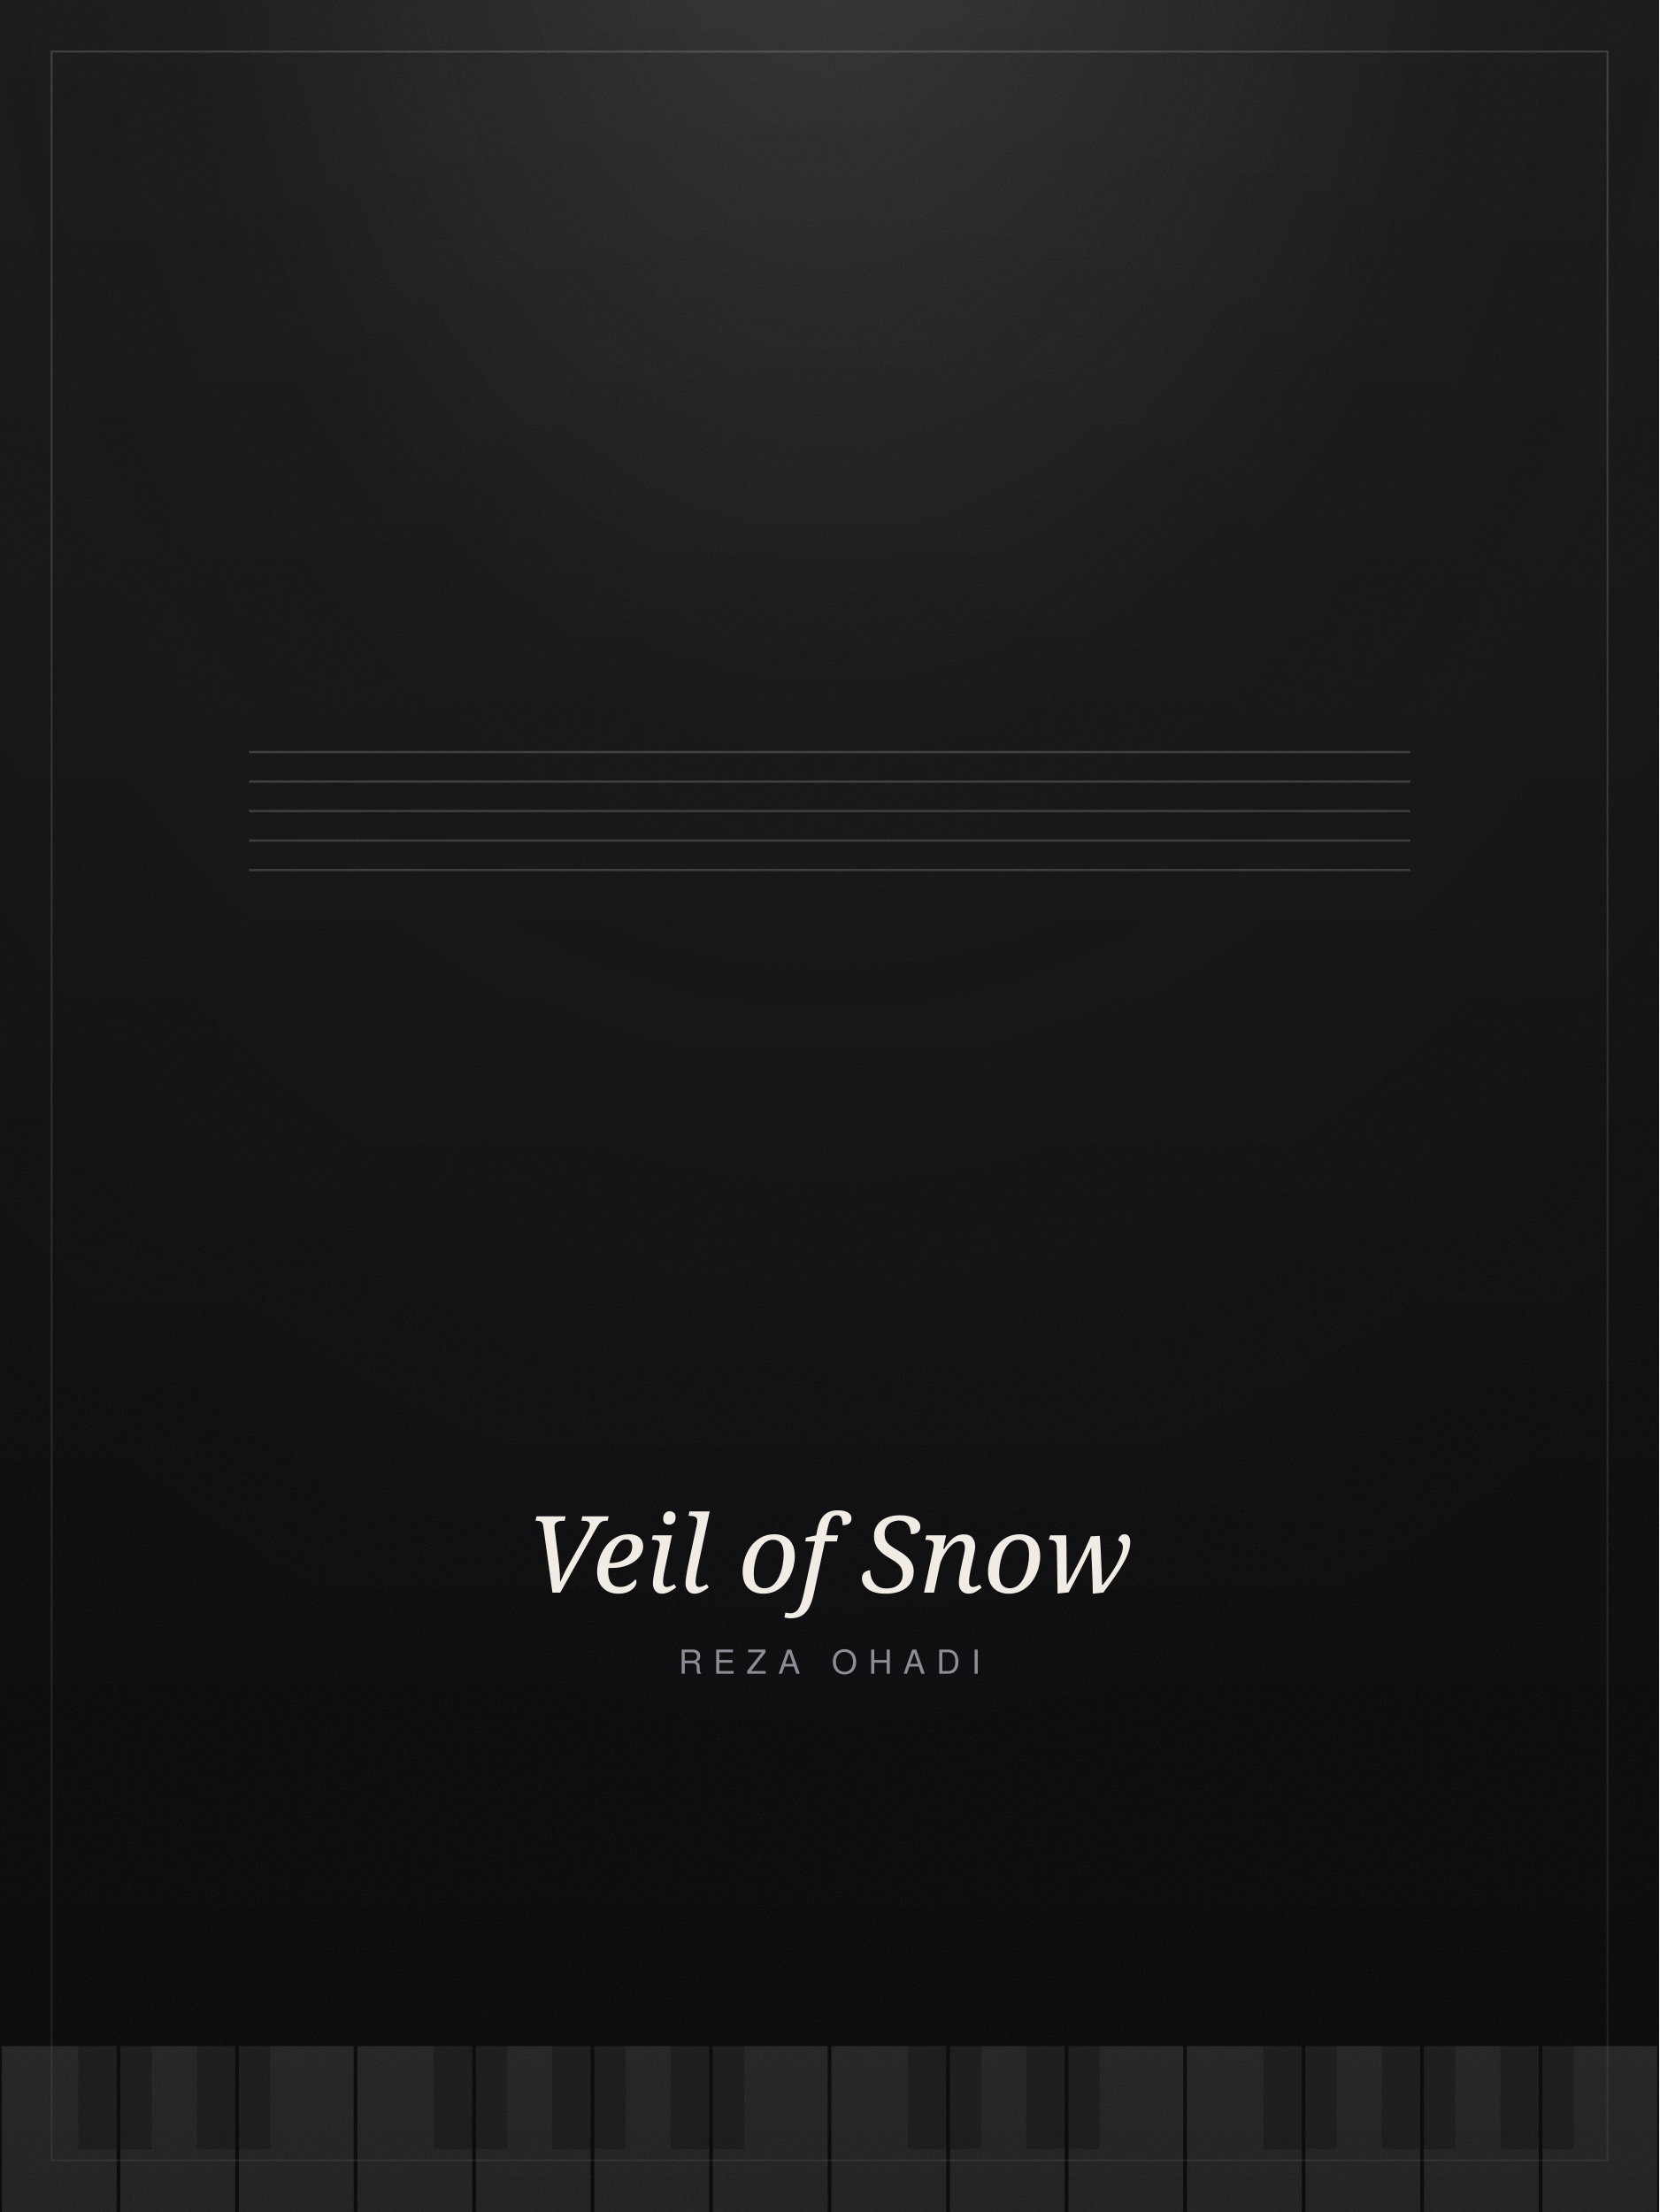
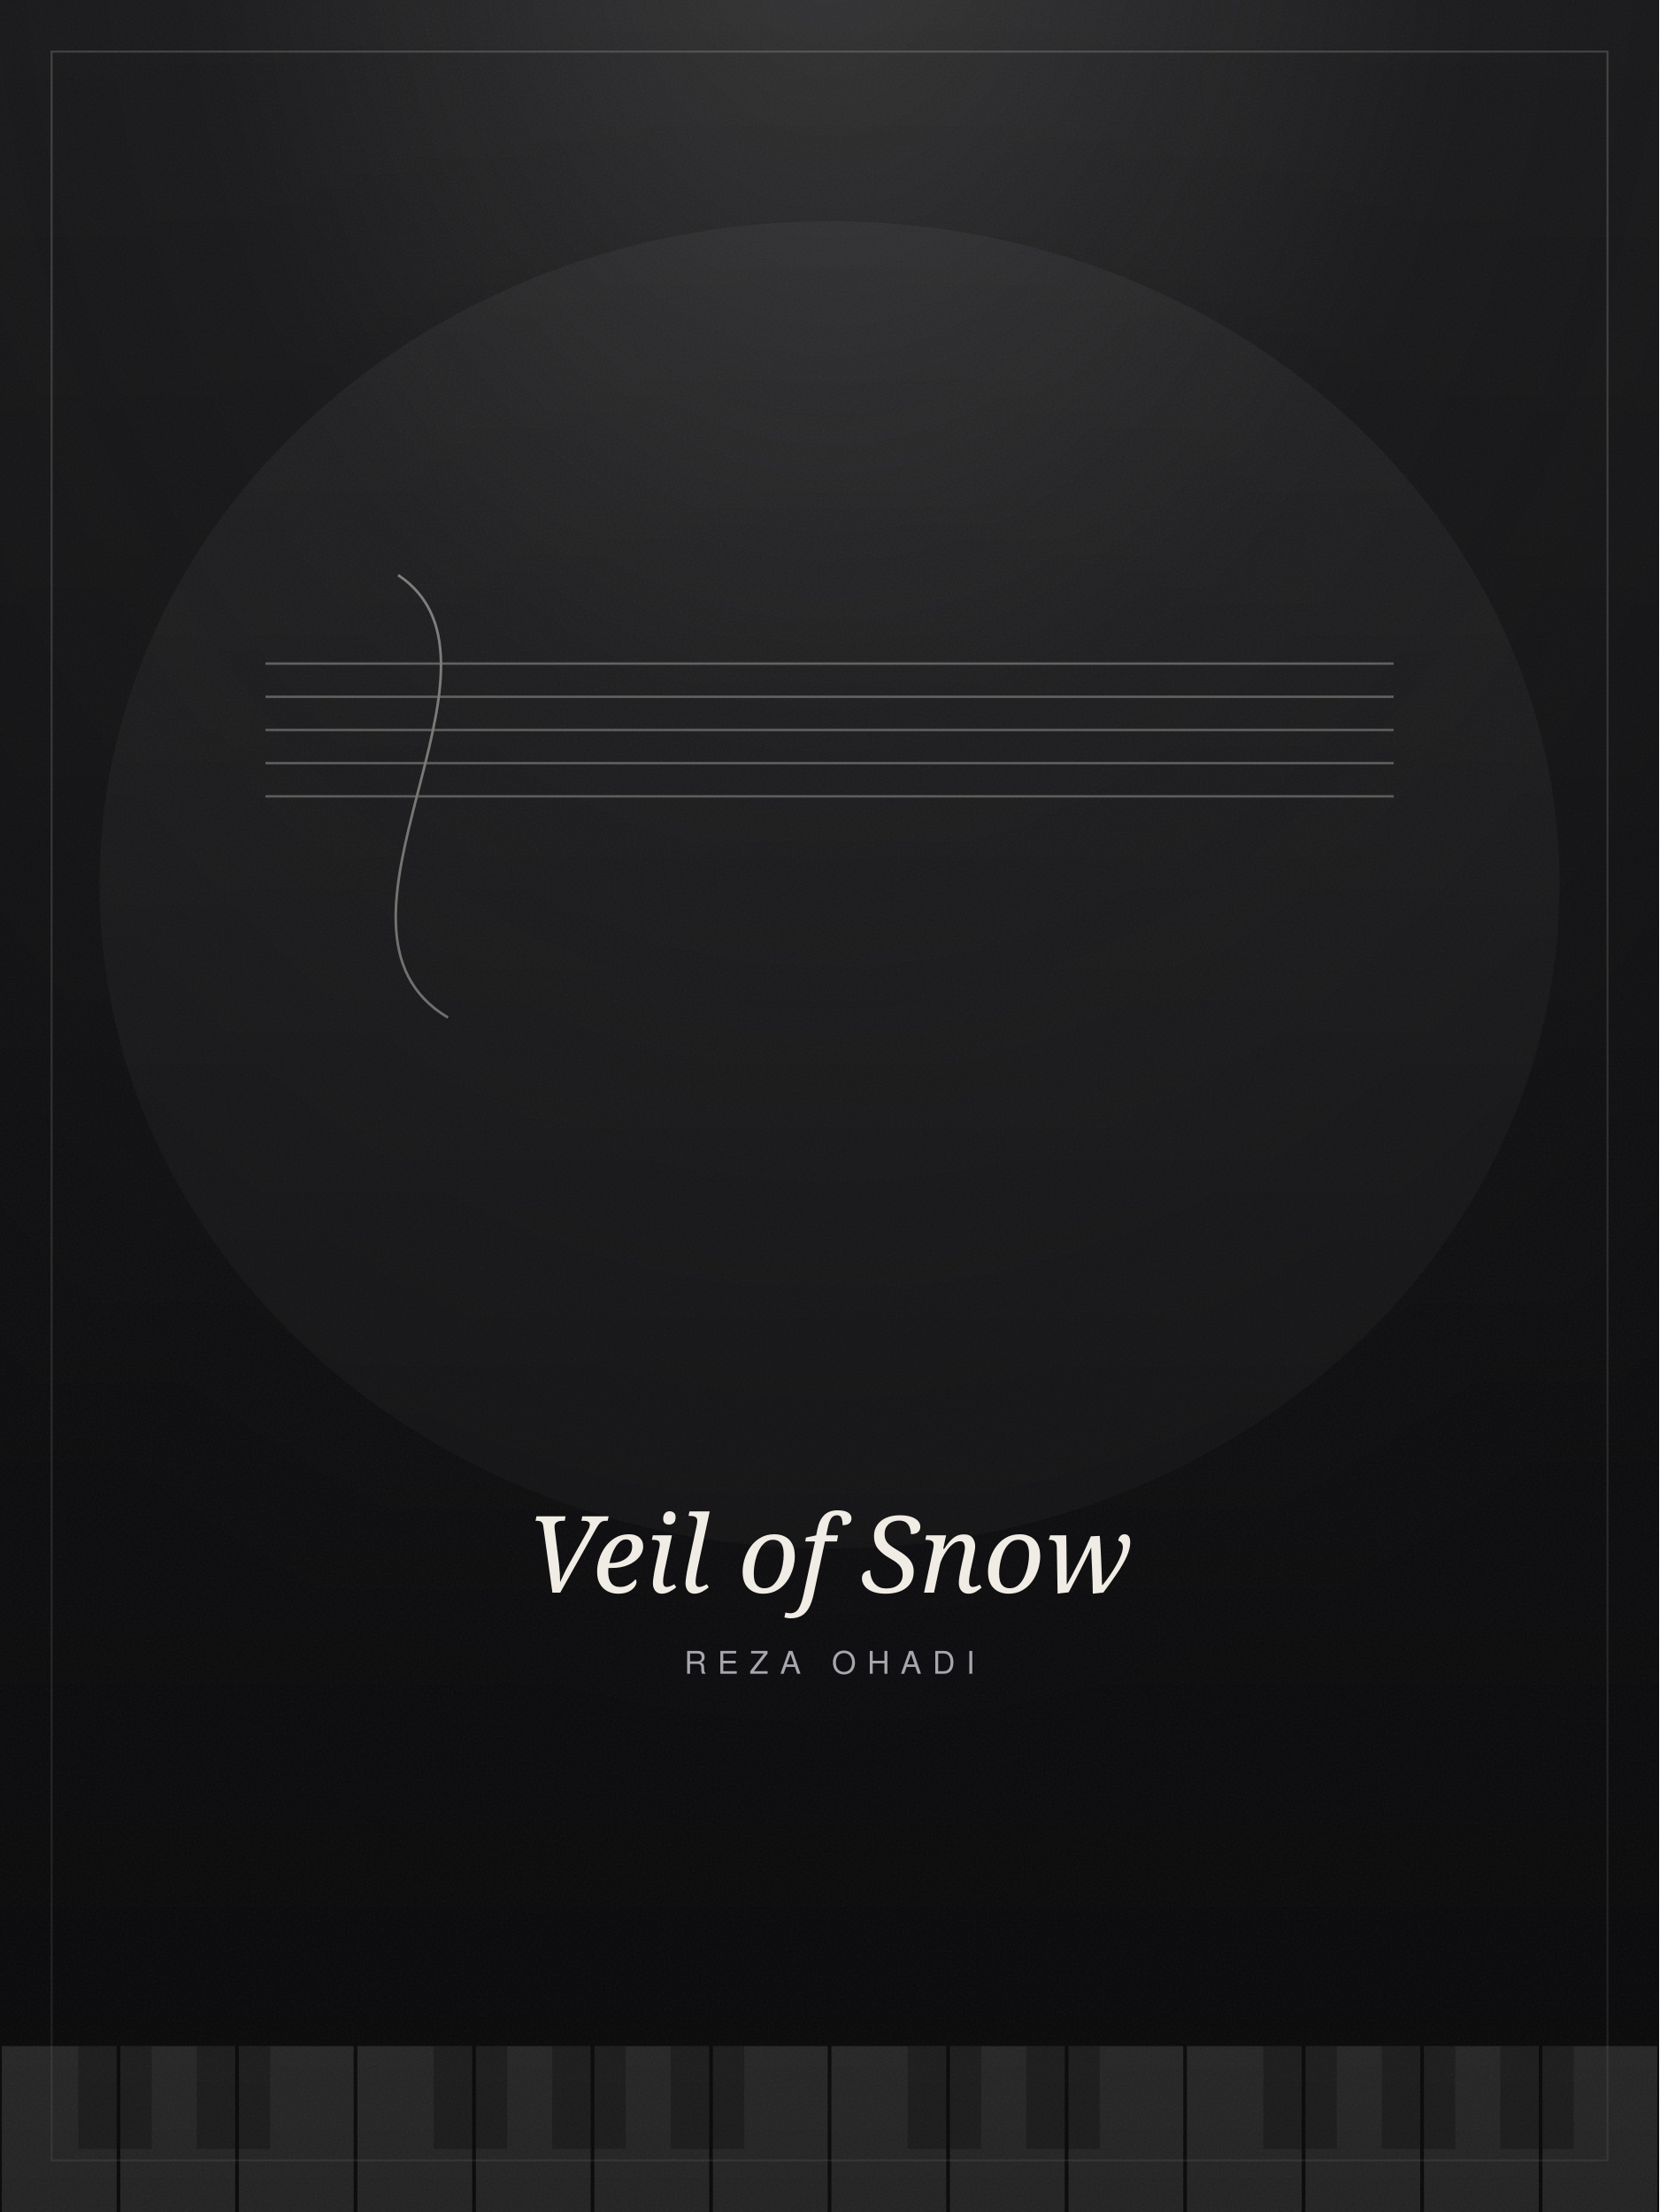
<svg xmlns="http://www.w3.org/2000/svg" width="900" height="1200" viewBox="0 0 900 1200" role="img" aria-label="Veil of Snow cover">
  <defs>
    <radialGradient id="glow-cov1" cx="50%" cy="-5%" r="85%">
      <stop offset="0%" stop-color="#F2EEE6" stop-opacity="0.16" />
      <stop offset="45%" stop-color="#F2EEE6" stop-opacity="0.04" />
      <stop offset="100%" stop-color="#F2EEE6" stop-opacity="0" />
    </radialGradient>
    <linearGradient id="vign-cov1" x1="0" y1="0" x2="0" y2="1">
      <stop offset="0%" stop-color="#000" stop-opacity="0" />
      <stop offset="100%" stop-color="#000" stop-opacity="0.55" />
    </linearGradient>
    <filter id="grain-cov1">
      <feTurbulence type="fractalNoise" baseFrequency="0.85" numOctaves="2" stitchTiles="stitch" />
      <feColorMatrix type="saturate" values="0" />
      <feComponentTransfer>
        <feFuncA type="linear" slope="0.05" />
      </feComponentTransfer>
    </filter>
  </defs>
  <rect width="900" height="1200" fill="#121215" />
  <rect width="900" height="1200" fill="url(#glow-cov1)" />
-   <rect x="28" y="28" width="844" height="1144" fill="none" stroke="#F2EEE6" stroke-width="1" opacity="0.18" />
-   <g opacity="0.4">
-     <line x1="135" y1="408" x2="765" y2="408" stroke="#F2EEE6" stroke-width="1.2" opacity="0.6" />
-     <line x1="135" y1="424" x2="765" y2="424" stroke="#F2EEE6" stroke-width="1.2" opacity="0.6" />
-     <line x1="135" y1="440" x2="765" y2="440" stroke="#F2EEE6" stroke-width="1.2" opacity="0.6" />
-     <line x1="135" y1="456" x2="765" y2="456" stroke="#F2EEE6" stroke-width="1.2" opacity="0.6" />
-     <line x1="135" y1="472" x2="765" y2="472" stroke="#F2EEE6" stroke-width="1.2" opacity="0.6" />
+   <ellipse cx="450" cy="480" rx="396" ry="360" fill="#F2EEE6" opacity="0.05" />
+   <rect x="28" y="28" width="844" height="1144" fill="none" stroke="#F2EEE6" stroke-width="1" opacity="0.2" />
+   <g opacity="0.55">
+     <line x1="144" y1="360" x2="756" y2="360" stroke="#F2EEE6" stroke-width="1.3" opacity="0.7" />
+     <line x1="144" y1="378" x2="756" y2="378" stroke="#F2EEE6" stroke-width="1.3" opacity="0.7" />
+     <line x1="144" y1="396" x2="756" y2="396" stroke="#F2EEE6" stroke-width="1.3" opacity="0.7" />
+     <line x1="144" y1="414" x2="756" y2="414" stroke="#F2EEE6" stroke-width="1.3" opacity="0.7" />
+     <line x1="144" y1="432" x2="756" y2="432" stroke="#F2EEE6" stroke-width="1.3" opacity="0.7" />
+     <path d="M 216 312 C 288 360, 162 504, 243 552" fill="none" stroke="#F2EEE6" stroke-width="1.4" />
  </g>
  <g>
    <g>
-       <rect x="1" y="1110" width="62.286" height="90" fill="#F2EEE6" opacity="0.252" />
-       <rect x="65.286" y="1110" width="62.286" height="90" fill="#F2EEE6" opacity="0.252" />
-       <rect x="129.571" y="1110" width="62.286" height="90" fill="#F2EEE6" opacity="0.252" />
-       <rect x="193.857" y="1110" width="62.286" height="90" fill="#F2EEE6" opacity="0.252" />
-       <rect x="258.143" y="1110" width="62.286" height="90" fill="#F2EEE6" opacity="0.252" />
-       <rect x="322.429" y="1110" width="62.286" height="90" fill="#F2EEE6" opacity="0.252" />
-       <rect x="386.714" y="1110" width="62.286" height="90" fill="#F2EEE6" opacity="0.252" />
-       <rect x="451" y="1110" width="62.286" height="90" fill="#F2EEE6" opacity="0.252" />
-       <rect x="515.286" y="1110" width="62.286" height="90" fill="#F2EEE6" opacity="0.252" />
-       <rect x="579.571" y="1110" width="62.286" height="90" fill="#F2EEE6" opacity="0.252" />
-       <rect x="643.857" y="1110" width="62.286" height="90" fill="#F2EEE6" opacity="0.252" />
-       <rect x="708.143" y="1110" width="62.286" height="90" fill="#F2EEE6" opacity="0.252" />
-       <rect x="772.429" y="1110" width="62.286" height="90" fill="#F2EEE6" opacity="0.252" />
-       <rect x="836.714" y="1110" width="62.286" height="90" fill="#F2EEE6" opacity="0.252" />
-       <rect x="42.429" y="1110" width="39.857" height="55.8" fill="#0A0A0C" opacity="0.28" />
-       <rect x="106.714" y="1110" width="39.857" height="55.8" fill="#0A0A0C" opacity="0.28" />
-       <rect x="235.286" y="1110" width="39.857" height="55.8" fill="#0A0A0C" opacity="0.28" />
-       <rect x="299.571" y="1110" width="39.857" height="55.8" fill="#0A0A0C" opacity="0.28" />
-       <rect x="363.857" y="1110" width="39.857" height="55.8" fill="#0A0A0C" opacity="0.28" />
-       <rect x="492.429" y="1110" width="39.857" height="55.8" fill="#0A0A0C" opacity="0.28" />
-       <rect x="556.714" y="1110" width="39.857" height="55.8" fill="#0A0A0C" opacity="0.28" />
-       <rect x="685.286" y="1110" width="39.857" height="55.8" fill="#0A0A0C" opacity="0.28" />
-       <rect x="749.571" y="1110" width="39.857" height="55.8" fill="#0A0A0C" opacity="0.28" />
-       <rect x="813.857" y="1110" width="39.857" height="55.8" fill="#0A0A0C" opacity="0.28" />
+       <rect x="1" y="1110" width="62.286" height="90" fill="#F2EEE6" opacity="0.27" />
+       <rect x="65.286" y="1110" width="62.286" height="90" fill="#F2EEE6" opacity="0.27" />
+       <rect x="129.571" y="1110" width="62.286" height="90" fill="#F2EEE6" opacity="0.27" />
+       <rect x="193.857" y="1110" width="62.286" height="90" fill="#F2EEE6" opacity="0.27" />
+       <rect x="258.143" y="1110" width="62.286" height="90" fill="#F2EEE6" opacity="0.27" />
+       <rect x="322.429" y="1110" width="62.286" height="90" fill="#F2EEE6" opacity="0.27" />
+       <rect x="386.714" y="1110" width="62.286" height="90" fill="#F2EEE6" opacity="0.27" />
+       <rect x="451" y="1110" width="62.286" height="90" fill="#F2EEE6" opacity="0.27" />
+       <rect x="515.286" y="1110" width="62.286" height="90" fill="#F2EEE6" opacity="0.27" />
+       <rect x="579.571" y="1110" width="62.286" height="90" fill="#F2EEE6" opacity="0.27" />
+       <rect x="643.857" y="1110" width="62.286" height="90" fill="#F2EEE6" opacity="0.27" />
+       <rect x="708.143" y="1110" width="62.286" height="90" fill="#F2EEE6" opacity="0.27" />
+       <rect x="772.429" y="1110" width="62.286" height="90" fill="#F2EEE6" opacity="0.27" />
+       <rect x="836.714" y="1110" width="62.286" height="90" fill="#F2EEE6" opacity="0.27" />
+       <rect x="42.429" y="1110" width="39.857" height="55.8" fill="#0A0A0C" opacity="0.3" />
+       <rect x="106.714" y="1110" width="39.857" height="55.8" fill="#0A0A0C" opacity="0.3" />
+       <rect x="235.286" y="1110" width="39.857" height="55.8" fill="#0A0A0C" opacity="0.3" />
+       <rect x="299.571" y="1110" width="39.857" height="55.8" fill="#0A0A0C" opacity="0.3" />
+       <rect x="363.857" y="1110" width="39.857" height="55.8" fill="#0A0A0C" opacity="0.3" />
+       <rect x="492.429" y="1110" width="39.857" height="55.8" fill="#0A0A0C" opacity="0.3" />
+       <rect x="556.714" y="1110" width="39.857" height="55.8" fill="#0A0A0C" opacity="0.3" />
+       <rect x="685.286" y="1110" width="39.857" height="55.8" fill="#0A0A0C" opacity="0.3" />
+       <rect x="749.571" y="1110" width="39.857" height="55.8" fill="#0A0A0C" opacity="0.3" />
+       <rect x="813.857" y="1110" width="39.857" height="55.8" fill="#0A0A0C" opacity="0.3" />
    </g>
  </g>
  <rect width="900" height="1200" fill="url(#vign-cov1)" />
  <text x="450" y="864" text-anchor="middle" font-family="Georgia, serif" font-style="italic" font-size="58" fill="#F2EEE6">Veil of Snow</text>
-   <text x="450" y="908" text-anchor="middle" font-family="Helvetica, Arial, sans-serif" font-size="18" letter-spacing="6" fill="#8C8C96">REZA OHADI</text>
+   <text x="450" y="908" text-anchor="middle" font-family="Helvetica, Arial, sans-serif" font-size="17" letter-spacing="6" fill="#A6A6AE">REZA OHADI</text>
  <rect width="900" height="1200" filter="url(#grain-cov1)" />
</svg>
